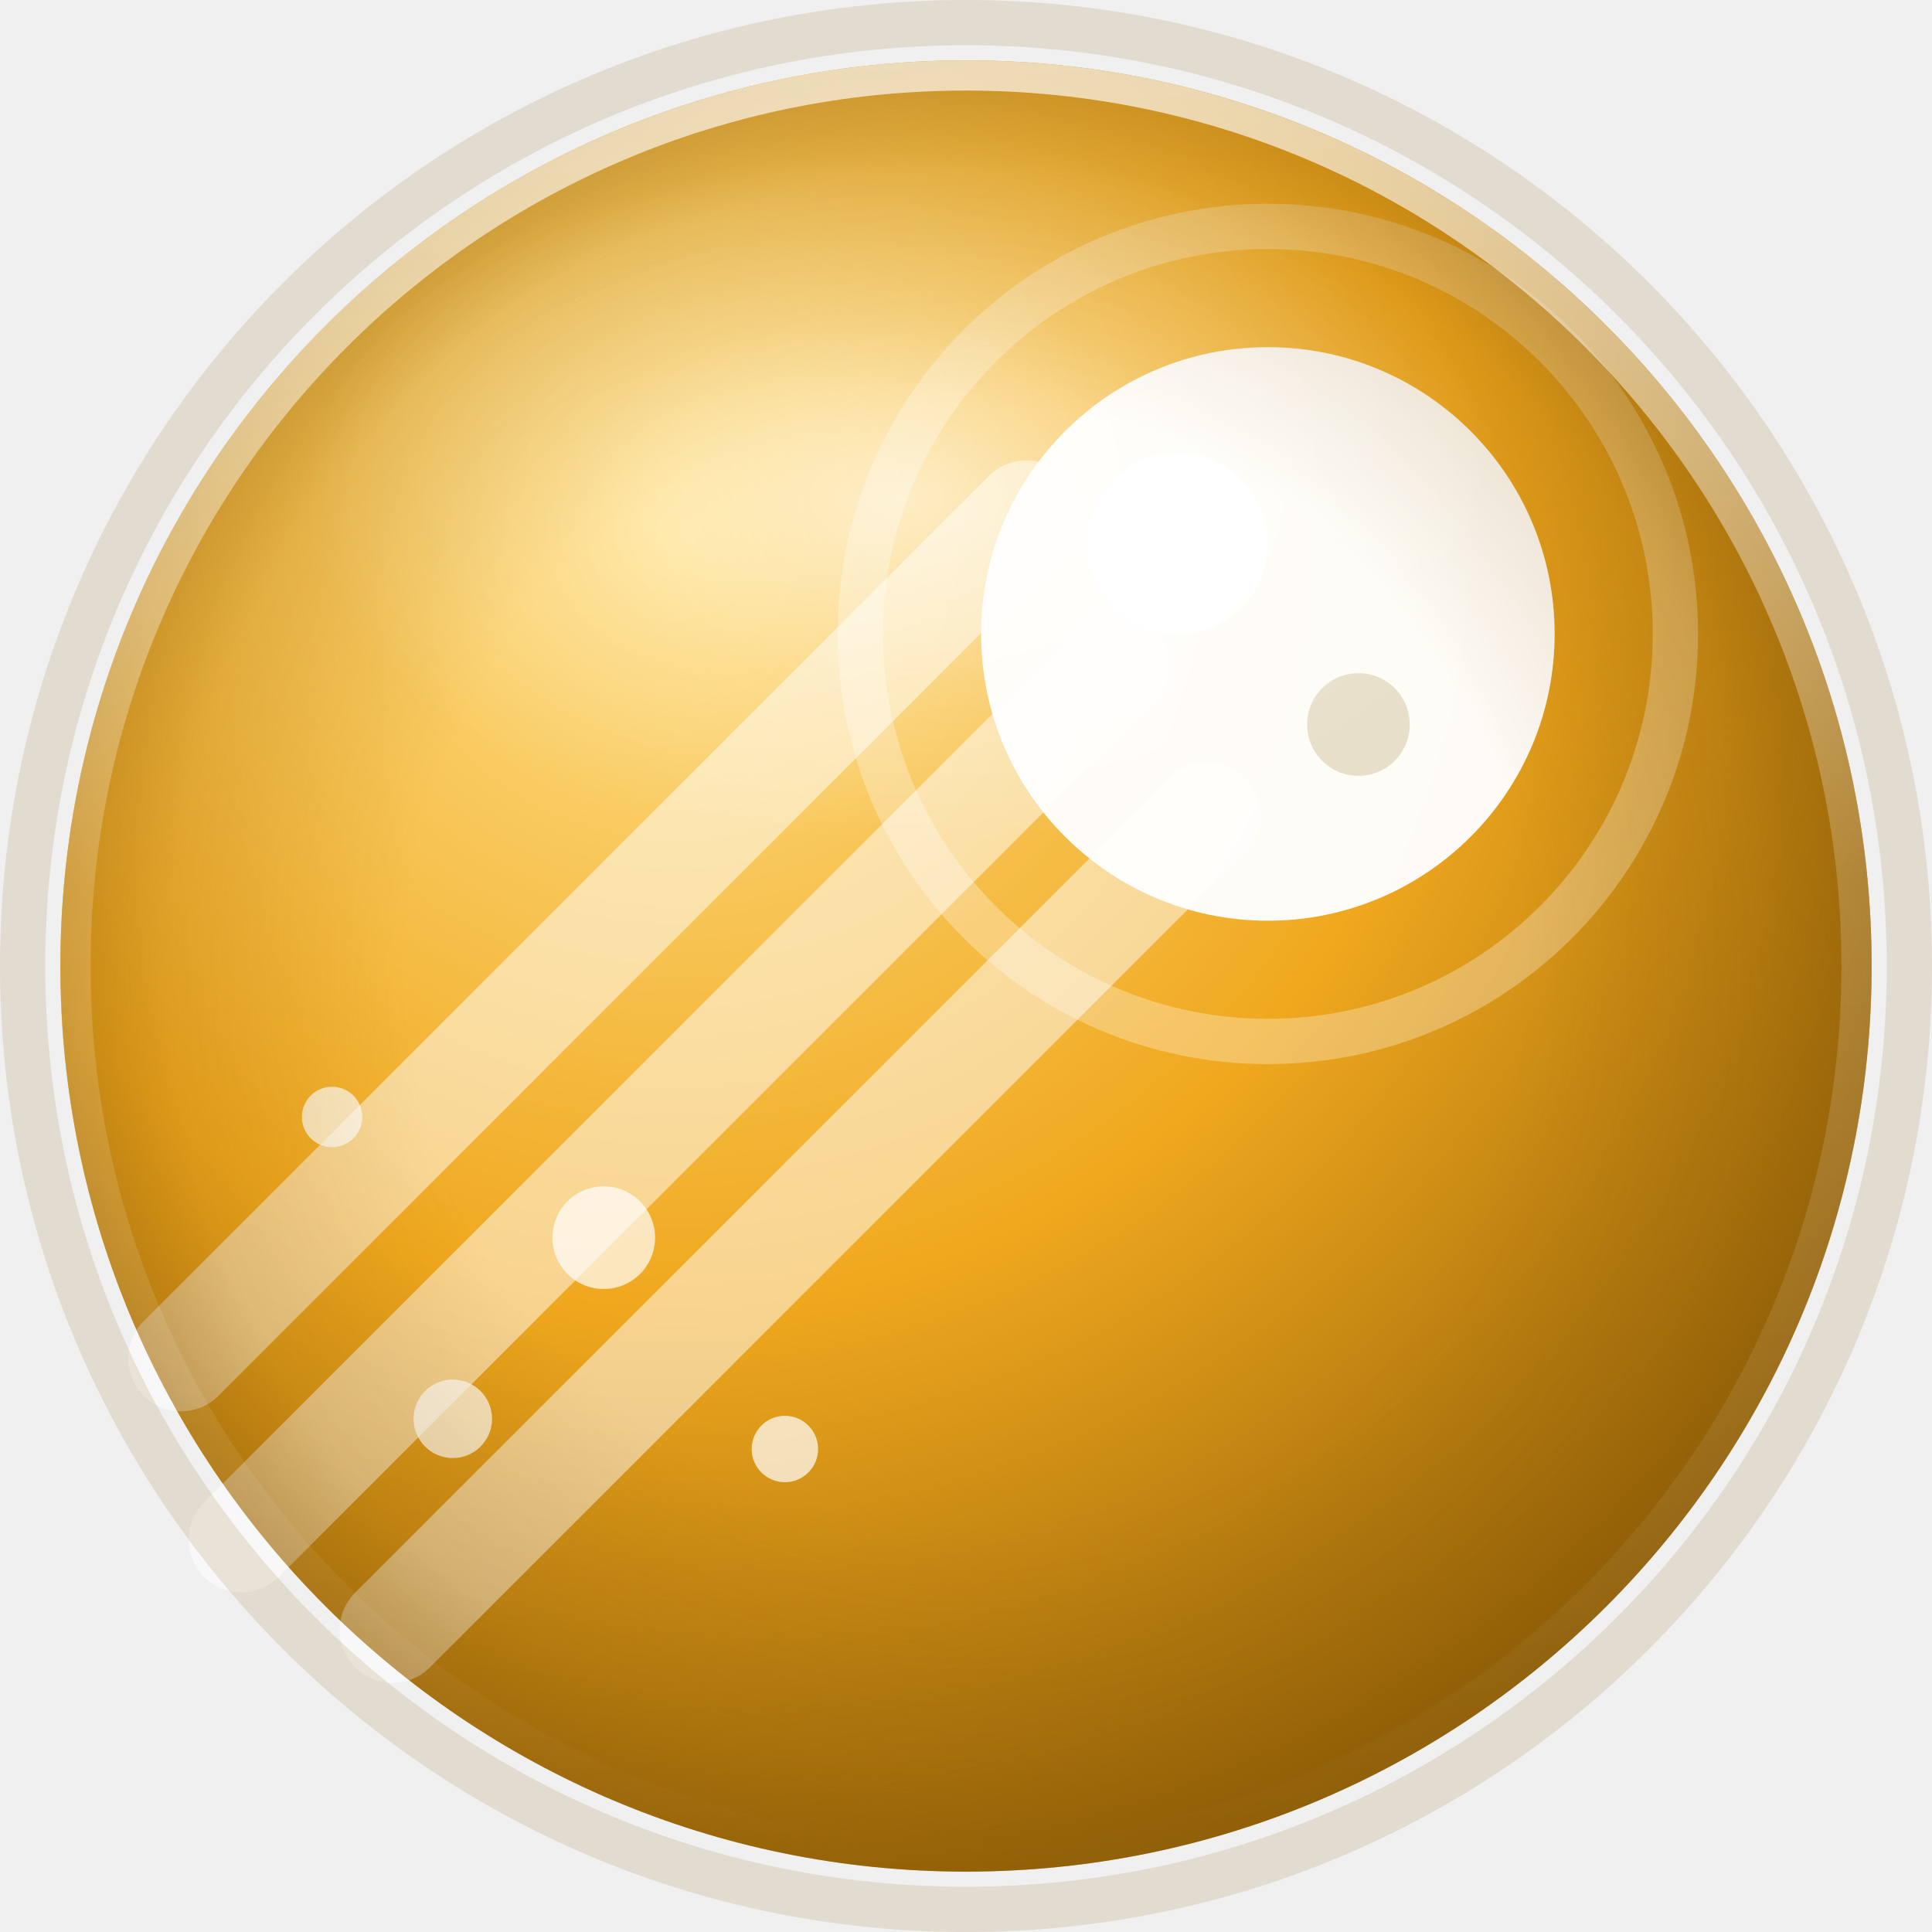
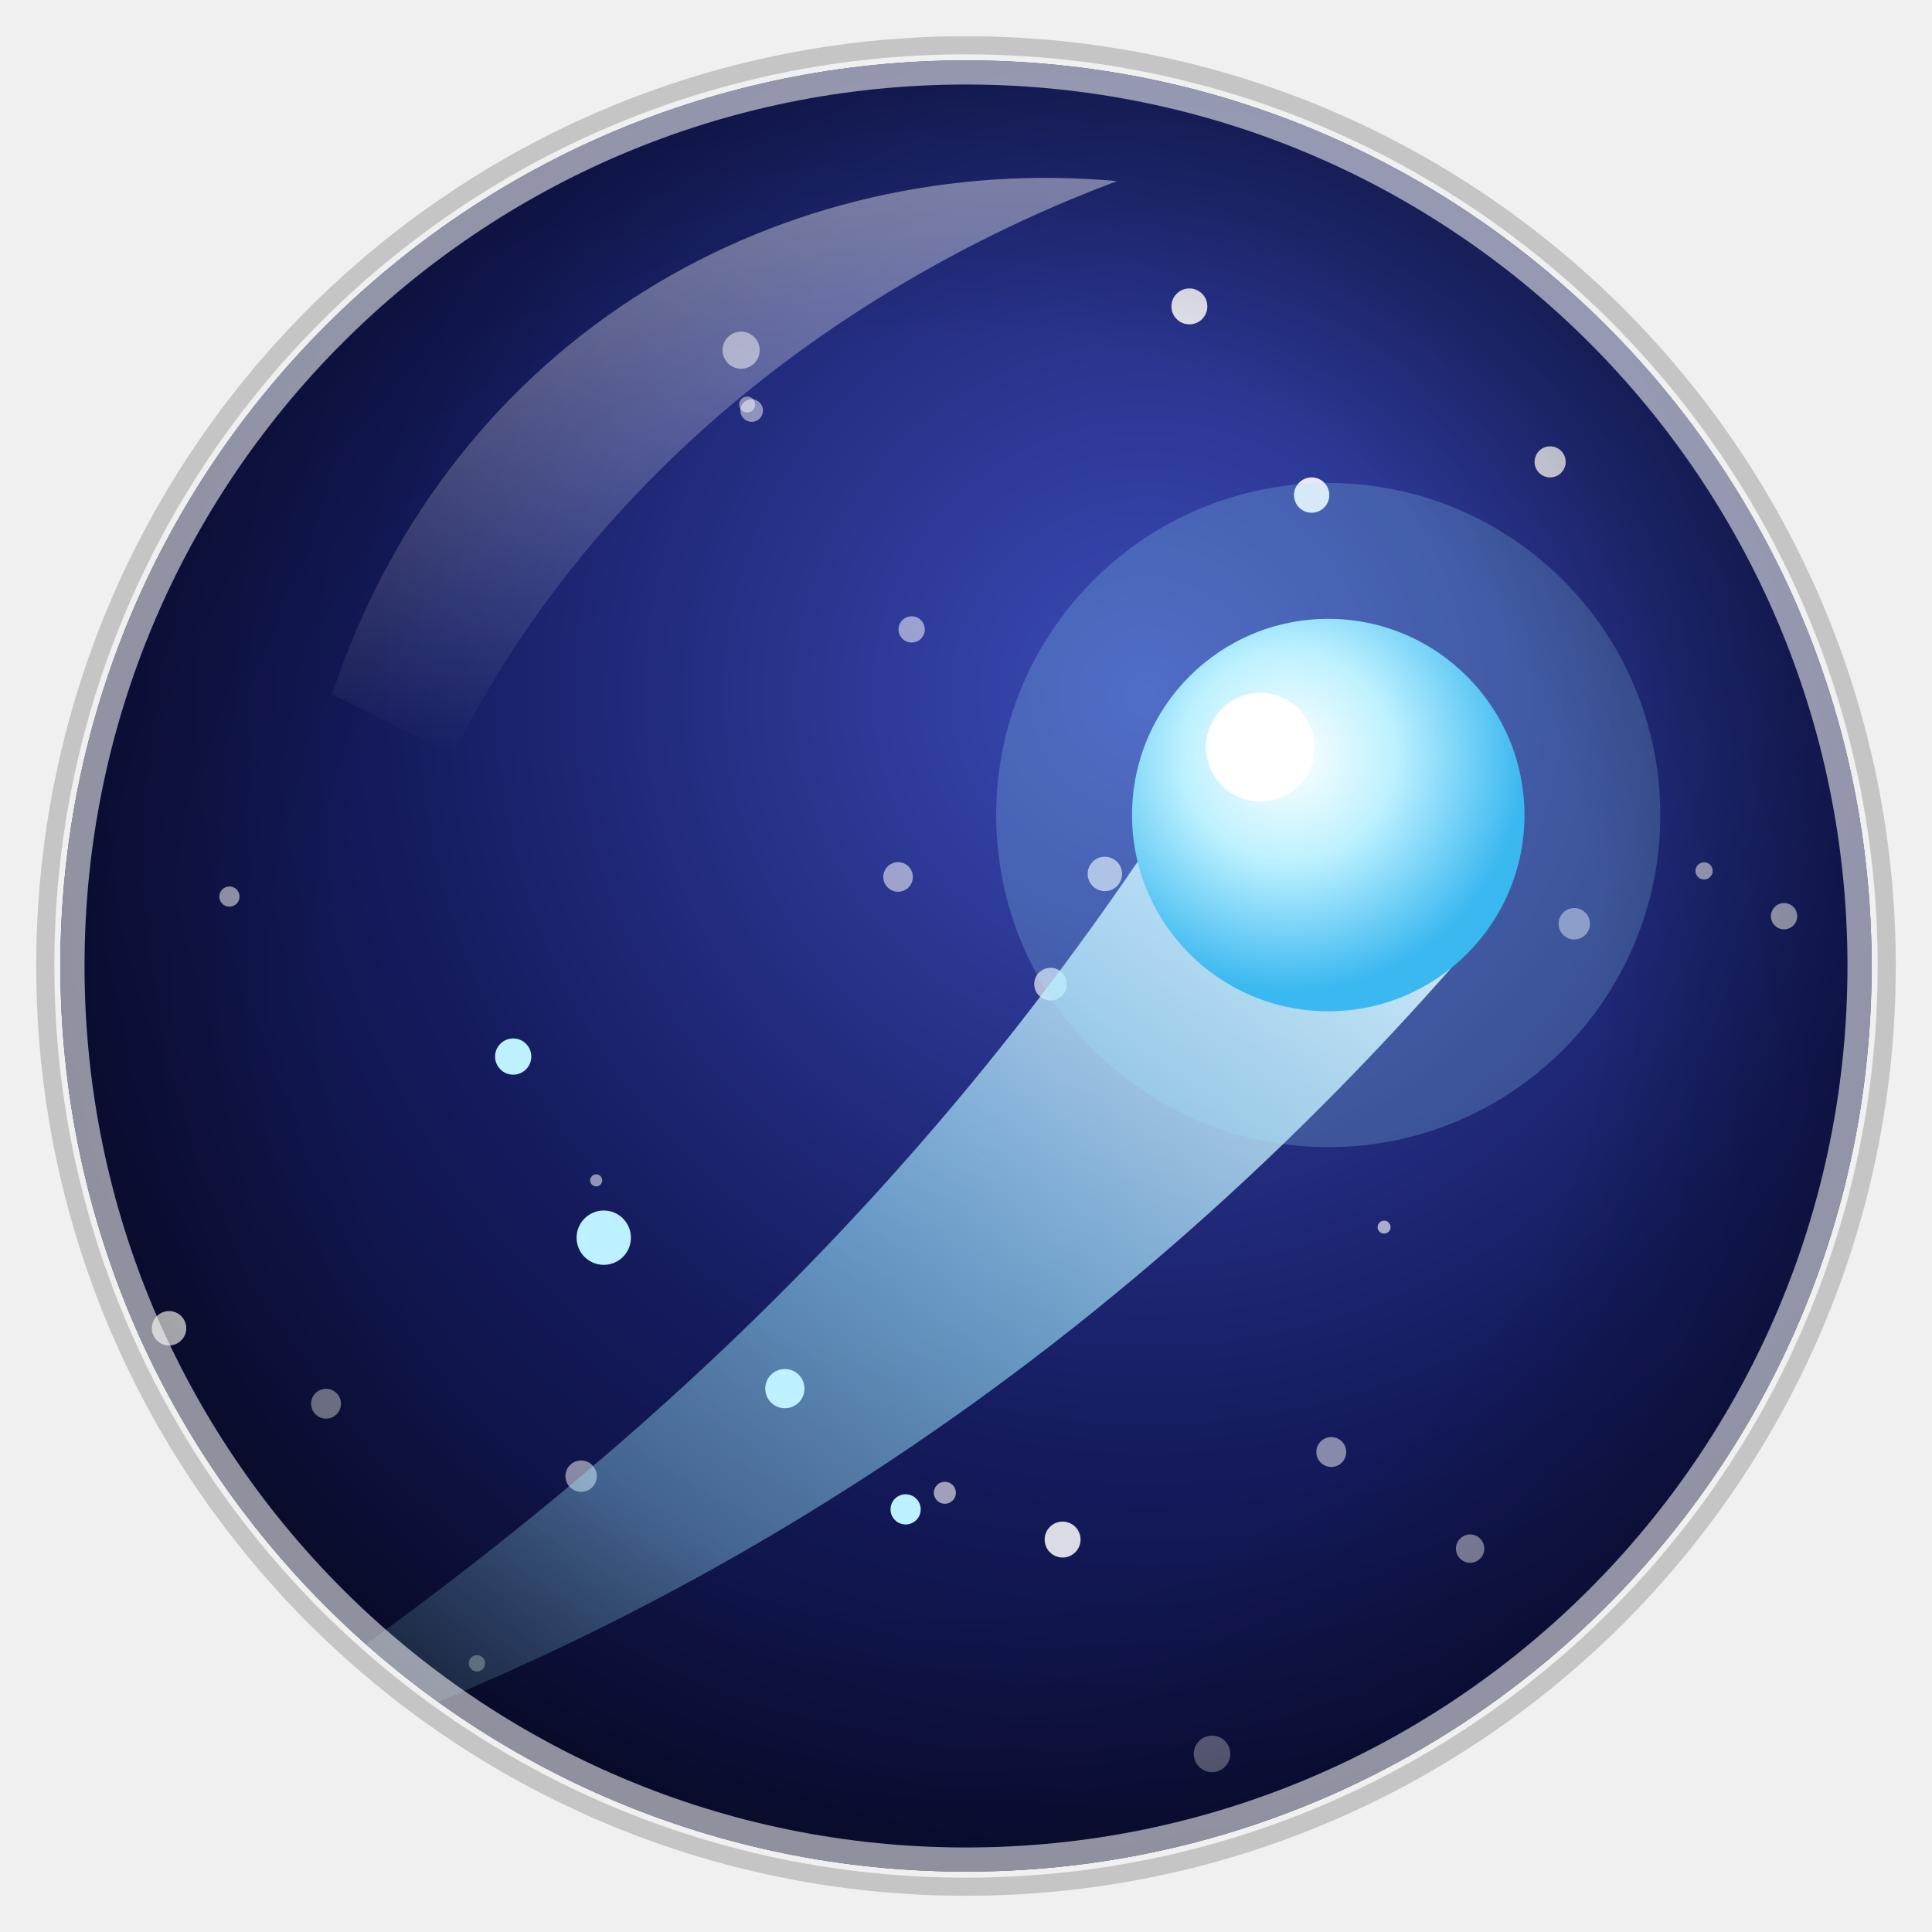
- <svg xmlns="http://www.w3.org/2000/svg" width="128" height="128" viewBox="0 0 128 128" fill="none">
+ <svg xmlns="http://www.w3.org/2000/svg" viewBox="0 0 128 128" fill="none">
  <defs>
-     <radialGradient id="acometb" cx="34%" cy="26%" r="82%">
-       <stop offset="0" stop-color="#FFE08A" stop-opacity="1" />
-       <stop offset="0.52" stop-color="#F0A81E" stop-opacity="1" />
-       <stop offset="1" stop-color="#8A5A05" stop-opacity="1" />
+     <radialGradient id="cmbg" cx=".6" cy=".35" r=".85">
+       <stop offset="0" stop-color="#3B4BB8" />
+       <stop offset=".5" stop-color="#141A5C" />
+       <stop offset="1" stop-color="#05071E" />
    </radialGradient>
-     <radialGradient id="acomets" cx="50%" cy="50%" r="50%">
-       <stop offset="0.62" stop-color="#8A5A05" stop-opacity="0" />
-       <stop offset="0.88" stop-color="#8A5A05" stop-opacity="0.18" />
-       <stop offset="1" stop-color="#8A5A05" stop-opacity="0.42" />
+     <linearGradient id="cmtail" x1="0" y1="1" x2="1" y2="0">
+       <stop offset="0" stop-color="#9BE7FF00" />
+       <stop offset="0.55" stop-color="#9BE7FF99" />
+       <stop offset="1" stop-color="#FFFFFF" />
+     </linearGradient>
+     <radialGradient id="cmhead" cx=".4" cy=".35" r=".6">
+       <stop offset="0" stop-color="#FFFFFF" />
+       <stop offset="0.45" stop-color="#BDF1FF" />
+       <stop offset="1" stop-color="#3AB8F0" />
    </radialGradient>
-     <radialGradient id="acometg" cx="50%" cy="50%" r="50%">
-       <stop offset="0" stop-color="#FFFFFF" stop-opacity="0.62" />
-       <stop offset="0.55" stop-color="#FFFFFF" stop-opacity="0.2" />
-       <stop offset="1" stop-color="#FFFFFF" stop-opacity="0" />
+     <clipPath id="cmclip">
+       <circle cx="64" cy="64" r="60" />
+     </clipPath>
+     <linearGradient id="cmgloss" x1="0" y1="0" x2="0" y2="1">
+       <stop offset="0" stop-color="#fff" stop-opacity=".42" />
+       <stop offset="1" stop-color="#fff" stop-opacity="0" />
+     </linearGradient>
+     <radialGradient id="cmvig" cx=".5" cy=".5" r=".5">
+       <stop offset=".7" stop-color="#000" stop-opacity="0" />
+       <stop offset="1" stop-color="#000" stop-opacity=".28" />
    </radialGradient>
-     <linearGradient id="acometr" x1="0%" y1="0%" x2="0%" y2="100%">
-       <stop offset="0" stop-color="#FFFFFF" stop-opacity="0.9" />
-       <stop offset="0.45" stop-color="#FFFFFF" stop-opacity="0.25" />
-       <stop offset="1" stop-color="#FFFFFF" stop-opacity="0" />
-     </linearGradient>
  </defs>
-   <circle cx="64" cy="64" r="60" fill="url(#acometb)" />
-   <g>
-     <g class="cmv-tail">
-       <path d="M74 44 L16 102 M80 54 L26 108 M68 34 L12 90" stroke="#FFFFFF" stroke-opacity=".5" stroke-width="7" stroke-linecap="round" />
+   <circle cx="64" cy="64" r="60" fill="url(#cmbg)" />
+   <g clip-path="url(#cmclip)">
+     <circle cx="78.8" cy="20.3" r="1.19" fill="#fff" opacity="0.89" />
+     <circle cx="86.9" cy="32.8" r="1.17" fill="#fff" opacity="0.89" />
+     <circle cx="102.0" cy="14.7" r="0.86" fill="#fff" opacity="0.72" />
+     <circle cx="80.3" cy="116.2" r="1.21" fill="#fff" opacity="0.37" />
+     <circle cx="49.8" cy="27.2" r="0.75" fill="#fff" opacity="0.49" />
+     <circle cx="38.5" cy="97.8" r="1.04" fill="#fff" opacity="0.50" />
+     <circle cx="88.2" cy="96.2" r="0.99" fill="#fff" opacity="0.49" />
+     <circle cx="11.2" cy="88.0" r="1.14" fill="#fff" opacity="0.84" />
+     <circle cx="59.5" cy="58.1" r="0.98" fill="#fff" opacity="0.54" />
+     <circle cx="49.5" cy="26.8" r="0.53" fill="#fff" opacity="0.47" />
+     <circle cx="70.4" cy="102.0" r="1.19" fill="#fff" opacity="0.84" />
+     <circle cx="118.4" cy="99.4" r="0.52" fill="#fff" opacity="0.48" />
+     <circle cx="15.2" cy="59.4" r="0.67" fill="#fff" opacity="0.59" />
+     <circle cx="21.6" cy="93.0" r="0.99" fill="#fff" opacity="0.46" />
+     <circle cx="115.3" cy="14.4" r="0.50" fill="#fff" opacity="0.75" />
+     <circle cx="39.5" cy="78.2" r="0.40" fill="#fff" opacity="0.53" />
+     <circle cx="31.6" cy="110.2" r="0.54" fill="#fff" opacity="0.42" />
+     <circle cx="83.1" cy="46.9" r="1.07" fill="#fff" opacity="0.54" />
+     <circle cx="97.4" cy="102.6" r="0.94" fill="#fff" opacity="0.50" />
+     <circle cx="102.7" cy="30.6" r="1.03" fill="#fff" opacity="0.84" />
+     <circle cx="73.2" cy="57.9" r="1.14" fill="#fff" opacity="0.64" />
+     <circle cx="49.1" cy="23.2" r="1.23" fill="#fff" opacity="0.51" />
+     <circle cx="110.8" cy="112.4" r="0.46" fill="#fff" opacity="0.74" />
+     <circle cx="60.4" cy="41.7" r="0.87" fill="#fff" opacity="0.52" />
+     <circle cx="69.6" cy="65.2" r="1.08" fill="#fff" opacity="0.65" />
+     <circle cx="118.2" cy="60.7" r="0.87" fill="#fff" opacity="0.63" />
+     <circle cx="104.3" cy="61.2" r="1.04" fill="#fff" opacity="0.45" />
+     <circle cx="91.7" cy="81.3" r="0.43" fill="#fff" opacity="0.62" />
+     <circle cx="112.9" cy="57.7" r="0.57" fill="#fff" opacity="0.58" />
+     <circle cx="62.6" cy="98.9" r="0.73" fill="#fff" opacity="0.59" />
+     <path class="cmv-tail" d="M8 120 C36 102 60 82 80 50 L98 62 C74 90 44 110 8 120 Z" fill="url(#cmtail)" />
+     <circle class="cmv-dust" style="--i:0" cx="40" cy="82" r="1.8" fill="#BDF1FF" />
+     <circle class="cmv-dust" style="--i:1" cx="52" cy="92" r="1.3" fill="#BDF1FF" />
+     <circle class="cmv-dust" style="--i:2" cx="34" cy="70" r="1.2" fill="#BDF1FF" />
+     <circle class="cmv-dust" style="--i:3" cx="60" cy="100" r="1" fill="#BDF1FF" />
+     <g class="cmv-head">
+       <circle cx="88" cy="54" r="22" fill="#9BE7FF" opacity=".22" />
+       <circle cx="88" cy="54" r="13" fill="url(#cmhead)" />
+       <circle cx="83.5" cy="49.5" r="3.6" fill="#fff" />
    </g>
-     <circle class="cmv-dust" style="--i:0" cx="40" cy="82" r="3.4" fill="#FFFFFF" fill-opacity=".7" />
-     <circle class="cmv-dust" style="--i:1" cx="30" cy="94" r="2.6" fill="#FFFFFF" fill-opacity=".7" />
-     <circle class="cmv-dust" style="--i:2" cx="52" cy="96" r="2.2" fill="#FFFFFF" fill-opacity=".7" />
-     <circle class="cmv-dust" style="--i:3" cx="22" cy="74" r="2" fill="#FFFFFF" fill-opacity=".7" />
-     <g class="cmv-head">
-       <circle cx="84" cy="42" r="27" stroke="#FFFFFF" stroke-opacity=".3" stroke-width="3" />
-       <circle cx="84" cy="42" r="19" fill="#FFFFFF" fill-opacity=".96" />
-       <circle cx="78" cy="36" r="6" fill="#FFFFFF" />
-       <circle cx="90" cy="48" r="3.4" fill="#8A5A05" fill-opacity=".18" />
-     </g>
+     <circle cx="64" cy="64" r="60" fill="url(#cmvig)" />
  </g>
-   <circle cx="64" cy="64" r="60" fill="url(#acomets)" />
-   <ellipse cx="60" cy="33" rx="40" ry="23" fill="url(#acometg)" />
-   <circle cx="64" cy="64" r="59" stroke="url(#acometr)" stroke-width="2" opacity="0.75" />
-   <circle cx="64" cy="64" r="62.5" stroke="#8A5A05" stroke-opacity="0.14" stroke-width="3" />
+   <path d="M22 46 C30 22 52 10 74 12 C58 18 40 30 30 50 Z" fill="url(#cmgloss)" />
+   <circle cx="64" cy="64" r="59.2" fill="none" stroke="#fff" stroke-opacity=".55" stroke-width="1.6" />
+   <circle cx="64" cy="64" r="61" fill="none" stroke="#000" stroke-opacity=".18" stroke-width="1.2" />
</svg>
